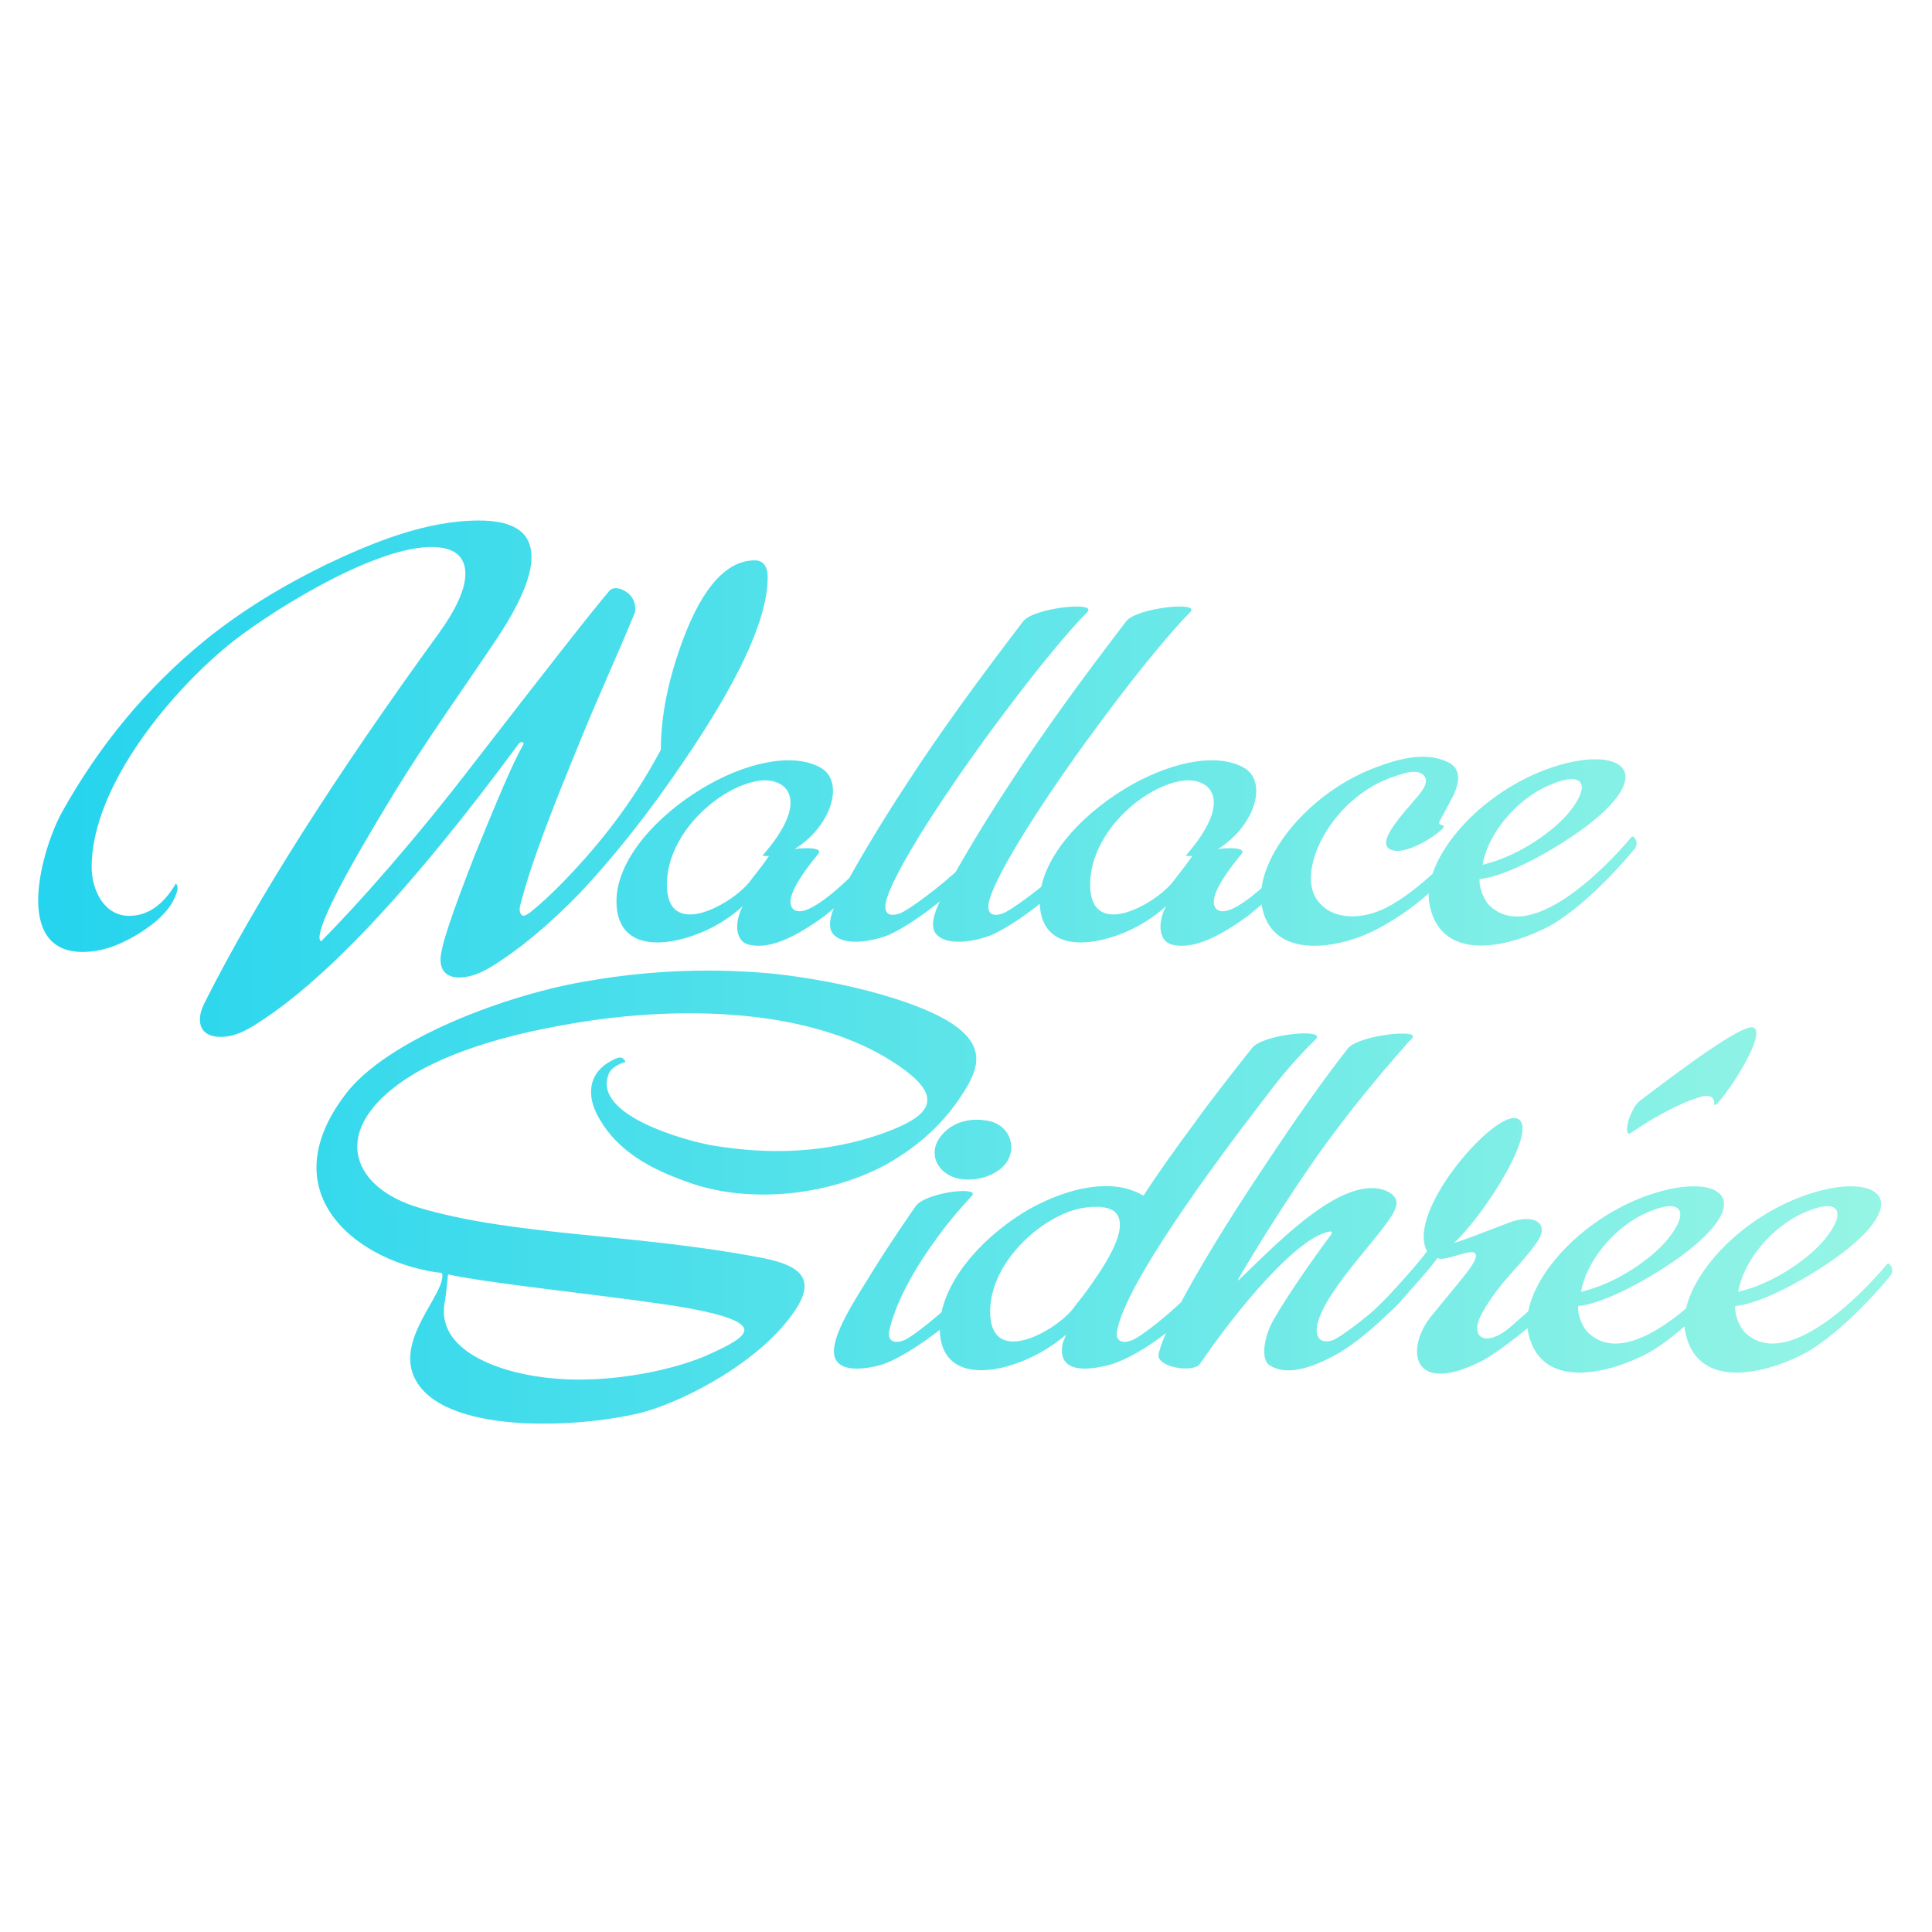
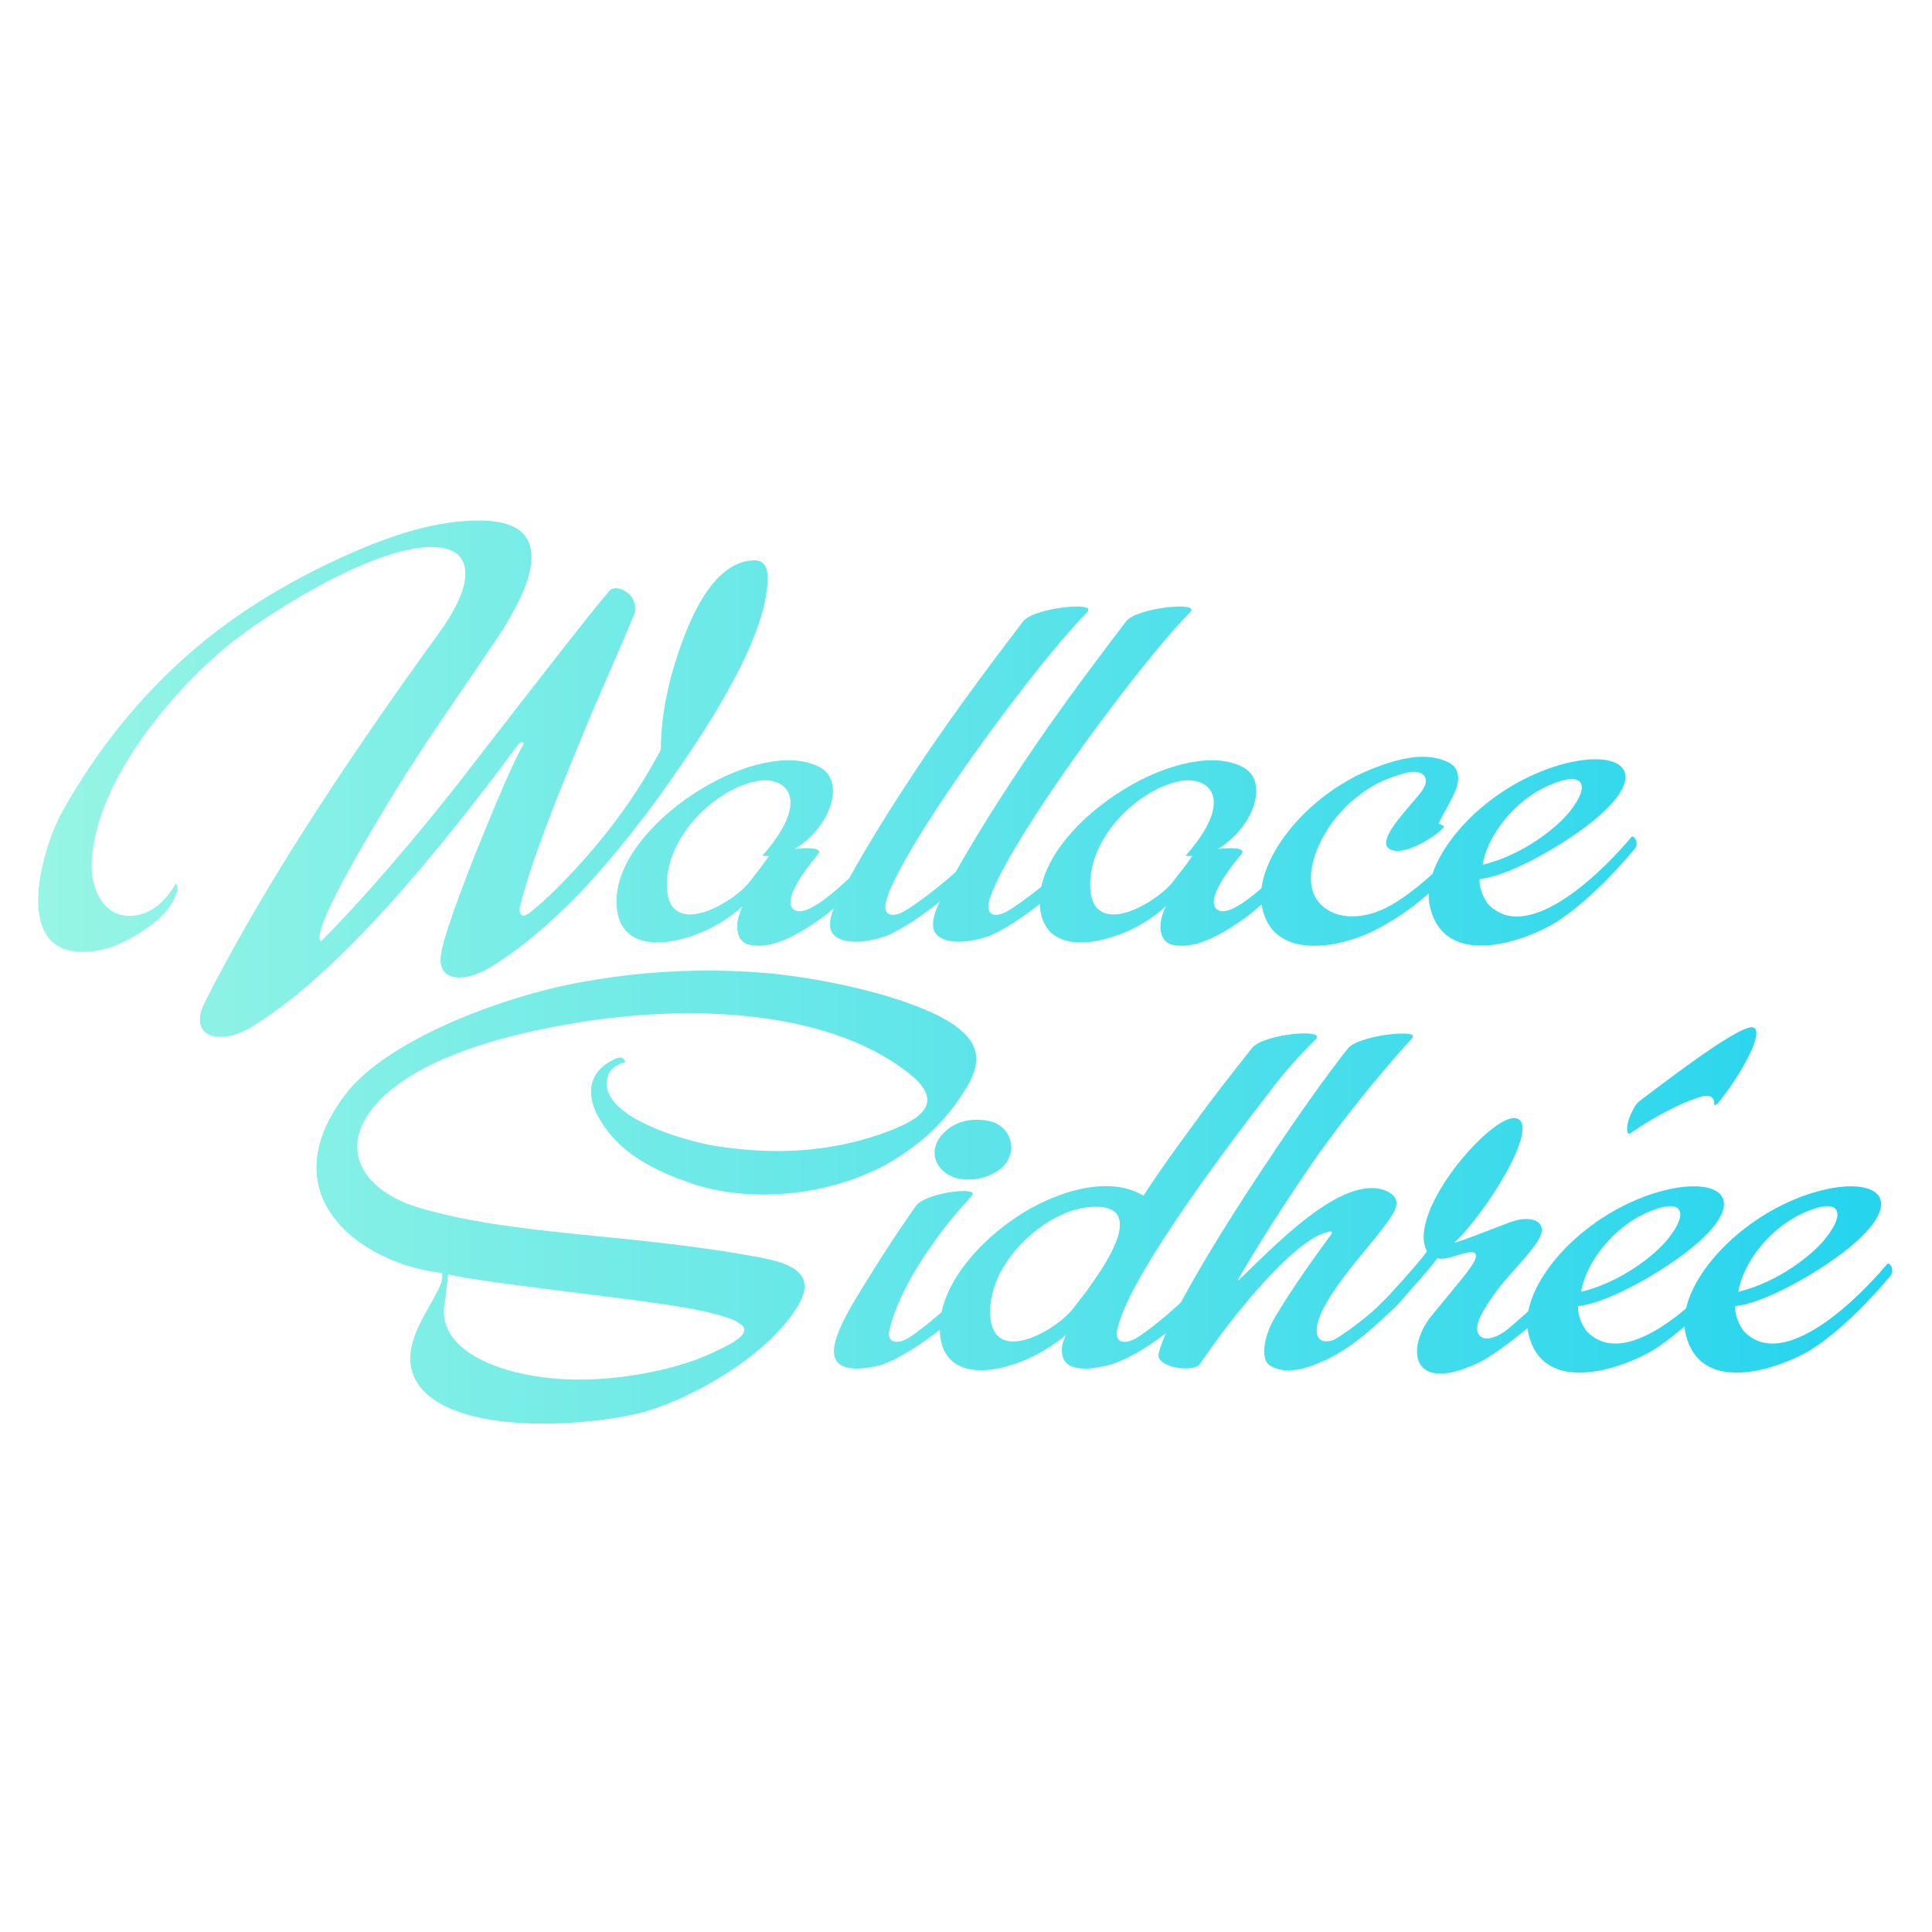
<svg xmlns="http://www.w3.org/2000/svg" width="1400" height="1400" viewBox="0 0 1400 1400">
  <defs>
    <linearGradient id="linear-gradient-sidhree" gradientUnits="userSpaceOnUse">
-       <stop stop-color="#22D3EE" />
-       <stop offset="1" stop-color="#99F6E4" />
+       <stop stop-color="#99F6E4" />
+       <stop offset="1" stop-color="#22D3EE" />
    </linearGradient>
  </defs>
  <path id="Wallace_Sidhrée_-_converted_to_shape" fill="url(#linear-gradient-sidhree)" d="M556.244,420.758c-1.09,29.955-21.8,74.071-62.114,132.892-25.063,37.036-50.127,68.08-74.1,93.679-21.795,22.33-43.044,40.3-64.293,53.375-8.173,4.9-15.8,7.625-22.884,7.625-8.718,0-13.622-4.358-13.622-13.072,0-9.259,8.718-34.312,25.064-76.25,15.8-38.669,26.7-64.812,34.326-78.428,1.089-1.634,1.089-2.179,0-2.723-0.545-.545-1.635,0-2.725,1.089Q259.025,697.435,183.017,743.73c-8.173,4.9-15.256,7.625-22.884,7.625-9.807,0-15.256-4.357-15.256-12.527,0-3.812,1.09-7.625,3.269-11.982,38.14-75.705,94.805-164.481,169.451-267.419,13.076-17.973,19.614-32.678,19.614-43.571s-5.993-17.429-17.98-19.063C279.457,391.347,201,439.82,169.4,464.329,125.807,498.641,66.418,568.9,66.418,628.266c0,16.339,8.718,35.4,27.243,35.4,13.076,0,24.518-7.625,33.781-23.42q2.451,2.451,0,8.17c-3.814,10.348-13.077,19.607-27.243,28.321S72.956,689.811,59.88,689.811c-51.217,0-29.422-74.616-15.256-100.759,27.243-49.018,61.568-90.411,103.522-124.723,26.153-21.241,55.576-39.214,87.722-55.009,34.326-16.339,73.011-32.134,111.151-32.134,25.608,0,38.14,8.715,38.14,26.688,0,14.16-8.718,34.857-27.243,62.089-19.615,29.411-49.582,71.348-72.466,108.928q-53.94,88.233-53.941,104.571a4.16,4.16,0,0,0,1.09,2.724c27.788-27.777,70.287-76.25,111.151-129.625,50.671-65.357,82.818-106.75,98.074-124.723a6.19,6.19,0,0,1,4.359-1.634c3.269,0,6.538,1.634,9.807,4.357a14.878,14.878,0,0,1,4.359,10.348,8.09,8.09,0,0,1-1.09,4.9c-12.531,30.5-26.7,61-39.229,92.045-18.526,45.205-34.871,86.053-43.044,118.187-1.09,3.812,0,7.08,2.179,7.625,1.09,0,4.359-1.634,6.539-3.813,9.807-7.625,32.691-29.41,56.12-59.366a396.75,396.75,0,0,0,37.05-57.187c0-23.42,4.9-50.107,16.346-80.607,14.166-37.58,31.6-56.643,51.761-56.643C553.519,406.052,556.789,410.954,556.244,420.758ZM557.331,620.1c-1.635.544-3.27,0-4.9,0,35.416-40.3,17.98-56.643-1.635-54.465-28.877,3.813-67.017,37.581-67.562,74.616-0.545,41.393,45.768,15.795,59.389-.544,4.9-6.536,9.263-11.438,14.712-19.607h0Zm71.376,14.16c0,1.09-1.09,2.723-2.18,3.813-6.538,6.535-23.428,21.241-28.877,25.6-19.615,14.161-39.23,25.053-55.575,20.7-8.173-2.178-10.9-14.16-3.814-27.776a104.447,104.447,0,0,1-29.967,19.062c-28.878,11.982-61.024,11.982-61.569-21.786-0.545-29.955,28.332-62.089,61.569-82.241,30.511-18.517,64.837-26.687,85.542-15.794,19.07,9.8,8.718,43.027-17.98,59.366,8.173-1.09,21.249-1.09,16.89,3.812-17.435,21.241-23.429,34.313-17.98,39.759,10.352,9.259,43.044-25.053,49.582-31.044,1.09-.545,2.179-0.545,2.724.544C628.162,628.811,628.707,632.623,628.707,634.257ZM787.8,443.633c-13.077,13.071-36.5,41.392-60.479,73.526-39.775,52.83-81.184,116.009-85.542,137.25-1.09,6.536,1.634,10.348,9.807,7.625,5.993-1.634,32.691-21.786,44.678-33.768,0.545-1.089,1.635-1.089,2.724-.544a4.389,4.389,0,0,1,1.635,4.9c-0.545,1.634-1.09,3.813-2.724,4.9-13.622,14.705-37.05,32.134-53.4,39.759-10.352,4.357-31.057,8.714-39.775.545-8.172-7.081,1.09-23.42,4.9-31.045,14.166-26.143,29.422-51.2,45.768-76.25,26.7-41.393,56.12-81.151,86.087-120.366C749.114,440.365,795.972,435.463,787.8,443.633Zm74.633,0c-13.077,13.071-36.5,41.392-60.479,73.526-39.775,52.83-81.184,116.009-85.542,137.25-1.09,6.536,1.634,10.348,9.807,7.625,5.993-1.634,32.691-21.786,44.678-33.768,0.545-1.089,1.635-1.089,2.724-.544a4.389,4.389,0,0,1,1.635,4.9c-0.545,1.634-1.09,3.813-2.724,4.9-13.622,14.705-37.051,32.134-53.4,39.759-10.352,4.357-31.057,8.714-39.775.545-8.173-7.081,1.09-23.42,4.9-31.045,14.166-26.143,29.422-51.2,45.768-76.25,26.7-41.393,56.12-81.151,86.087-120.366C823.747,440.365,870.605,435.463,862.432,443.633ZM864.06,620.1c-1.635.544-3.269,0-4.9,0,35.416-40.3,17.98-56.643-1.634-54.465-28.878,3.813-67.018,37.581-67.563,74.616-0.544,41.393,45.768,15.795,59.39-.544,4.9-6.536,9.262-11.438,14.711-19.607h0Zm71.376,14.16c0,1.09-1.09,2.723-2.179,3.813-6.539,6.535-23.429,21.241-28.878,25.6-19.615,14.161-39.229,25.053-55.575,20.7-8.173-2.178-10.9-14.16-3.814-27.776a104.447,104.447,0,0,1-29.967,19.062c-28.878,11.982-61.024,11.982-61.569-21.786-0.545-29.955,28.333-62.089,61.569-82.241,30.512-18.517,64.838-26.687,85.542-15.794,19.07,9.8,8.718,43.027-17.98,59.366,8.173-1.09,21.249-1.09,16.891,3.812-17.436,21.241-23.429,34.313-17.981,39.759,10.353,9.259,43.044-25.053,49.582-31.044,1.09-.545,2.18-0.545,2.724.544C934.891,628.811,935.436,632.623,935.436,634.257Zm134.574-21.241c-9.81,10.893-22.88,24.509-36.51,35.947a190.815,190.815,0,0,1-35.956,24.508C970.3,687.632,922.9,695.8,914.726,658.221c-7.628-31.589,29.967-82.785,82.818-102.392,19.066-7.081,37.046-10.893,52.306-3.268,6.54,3.268,8.72,10.348,4.9,20.152-1.63,4.9-10.35,19.607-11.98,23.419-0.55,1.634,4.36,1.634,3.27,3.268-1.64,3.813-28.34,22.33-39.23,15.8-10.9-7.081,19.07-34.313,24.51-43.572,5.45-8.714-1.08-14.705-13.07-11.437-15.8,4.357-26.7,9.8-40.321,21.786-23.974,22.33-34.871,54.464-23.429,70.258,10.9,15.25,33.236,14.161,50.13,5.447,22.88-11.438,51.76-41.393,61.02-52.83C1067.29,602.668,1073.28,609.2,1070.01,613.016Zm67.56-25.053c15.25-19.063,10.35-29.956-14.71-19.063-25.61,10.893-45.23,37.036-48.5,57.732C1102.15,620.1,1127.76,600.489,1137.57,587.963Zm46.85,27.232c-14.71,17.973-39.77,43.571-61.02,55.553-26.15,14.161-77.37,28.866-87.18-13.616-7.62-31.044,31.61-80.062,84.46-99.669,50.67-18.518,83.36-.545,29.42,40.848-24.52,18.518-59.39,37.036-77.92,38.669-0.54,8.17,4.36,15.795,6,17.974,29.42,31.589,86.08-26.688,104.06-48.474C1183.88,604.847,1188.24,610.838,1184.42,615.2ZM539.348,964.407c1.09-7.08-18.525-13.616-60.479-19.607-44.133-6.535-127.5-15.25-153.649-21.241h-0.545c-0.545,4.9-1.635,16.884-2.724,21.786-4.9,35.946,45.768,50.652,77.914,53.375,42.5,4.36,92.081-6.536,116.6-18.518C534.445,972.032,538.259,968.22,539.348,964.407Zm154.739-166.66c-13.621,19.607-31.056,34.312-52.306,46.3-43.588,23.419-101.888,28.321-144.932,11.982-24.518-8.715-48.492-21.241-62.113-44.661-10.352-16.884-8.173-32.678,5.993-41.393,5.994-3.268,9.808-5.991,12.532-.544-3.269,1.089-10.9,3.812-12.532,9.8-10.352,29.411,56.665,47.384,74.646,50.652,44.678,7.625,85.542,4.9,123.137-8.17,25.608-9.259,50.127-21.241,18.525-45.205-61.024-46.839-166.726-50.107-257.172-32.134-28.877,5.447-80.639,17.973-112.785,42.482-46.858,35.4-31.057,74.071,16.346,88.232,69.741,20.7,153.649,18.518,246.275,35.947,27.242,4.9,43.043,13.616,26.7,38.124-23.974,36.491-78.46,65.353-110.061,74.073-40.865,10.89-139.484,17.43-164-21.24-19.07-29.958,21.794-64.815,17.98-79.52-58.3-6.536-125.862-55.553-70.286-129.08C280,753.086,368.808,719.863,427.653,710.6a502.984,502.984,0,0,1,134.034-4.9c53.941,5.991,110.061,21.785,131.856,38.669C715.882,761.256,707.709,778.14,694.087,797.747Zm9.8,69.17c-4.359,4.9-14.166,15.25-23.974,28.866-14.166,19.062-29.967,44.66-35.415,68.08-1.635,6.535,2.179,10.348,9.807,7.625,5.994-1.634,30.512-21.786,41.954-33.768a2.569,2.569,0,0,1,3.269-.545c1.635,1.09,1.635,5.991,1.09,8.715-0.545.544-1.09,1.634-2.179,2.723-17.981,17.428-48.493,38.669-63.749,41.393-11.986,2.723-33.781,4.9-29.967-15.25,2.725-15.795,20.705-41.938,28.878-55.554,12.531-20.152,26.153-39.759,29.967-45.205C671.2,863.649,712.06,859.292,703.887,866.917Zm20.705-19.608c-9.263,7.081-20.705,8.17-28.333,7.081-17.435-2.723-26.7-20.7-10.9-34.857,7.628-7.081,18.525-9.259,28.877-7.625C733.309,814.086,739.3,835.872,724.592,847.309ZM791.6,929.55c8.718-12.526,43.044-61-5.448-54.464C757.82,878.9,718.046,912.666,717.5,949.7c-0.545,41.393,45.768,15.795,59.389-.545,4.9-6.535,9.263-11.437,14.711-19.607h0ZM953.423,753.086A340.324,340.324,0,0,0,919.1,792.3C876.6,847.309,816.12,930.1,809.581,963.863c-1.634,6.535,2.18,10.348,9.808,7.625,6.538-1.634,31.057-21.786,42.5-33.768,1.089-1.089,2.179-1.089,2.724-.545,1.634,1.09,2.179,5.991,1.09,8.715-0.545.544-6.539,7.08-7.084,8.169-17.98,17.429-43.043,33.223-58.844,35.947-11.987,2.723-33.236,4.9-29.967-15.25,0-1.634,1.634-4.358,2.724-7.625a113.4,113.4,0,0,1-32.691,19.607c-27.788,10.893-58.3,9.8-58.845-23.42-0.545-32.134,29.967-66.991,64.838-87.143,28.333-15.794,59.39-22.33,80.639-10.892,0.545,0.544,1.634.544,2.179,1.089,10.9-16.884,23.429-34.313,35.961-51.2,13.621-19.063,28.332-37.581,42.5-55.554C914.739,749.274,961.6,744.917,953.423,753.086Zm67.557,1.634c-25.606,28.866-47.945,56.643-67.56,84.42-20.7,29.955-39.23,58.821-56.12,87.687v1.089c26.153-25.053,67.017-68.08,98.074-66.991,9.266,0.545,19.616,5.447,15.8,14.706-5.44,15.25-48.488,55.553-56.116,82.241-2.179,7.625-1.089,16.339,9.808,13.616,4.9-1.09,29.967-19.607,46.308-36.491,2.73-2.723,3.27,8.714,0,11.982-8.17,7.625-25.059,24.509-42.494,34.312-18.525,10.349-36.506,15.795-48.493,8.17-6.538-3.813-4.9-19.607,2.725-33.223,11.987-20.7,29.967-45.75,41.954-62.089,0.545-1.09,0-2.179-1.635-1.634-22.884,3.812-65.927,55.009-93.715,95.857-4.359,6.535-31.6,2.723-29.967-7.081,4.359-21.241,39.774-81.151,77.369-137.249,21.25-32.134,43.044-63.179,59.934-84.42,5.449-7.08,33.782-11.982,44.132-10.348C1025.34,749.819,1024.25,752,1020.98,754.72Zm104.61,188.991a6.244,6.244,0,0,1-1.63,3.268c-11.45,11.982-36.51,31.589-49.04,38.669-52.85,27.232-56.67-8.714-37.6-32.133,16.35-20.152,29.43-34.857,31.61-40.849,4.9-13.071-21.25,2.724-27.25-1.089-7.63,10.348-17.98,21.241-28.33,33.223-6.54,7.081-26.7,24.509-46.312,35.4-3.814,1.634-11.442-3.812-7.628-5.446,16.89-5.991,36.5-25.054,47.95-37.036,12.53-13.616,23.43-26.143,26.69-31.045-15.25-28.321,46.86-99.669,64.3-96.4,19.07,3.812-21.25,68.625-44.68,90.41,7.63-2.178,25.61-9.259,39.77-14.7,16.89-6.536,29.97-.545,20.71,13.616-11.99,17.429-26.7,28.321-39.78,51.2-9.8,16.884,0,25.054,15.81,14.161,5.44-3.812,23.97-20.7,31.05-27.777,1.64-1.089,2.18-.544,3.27,0C1125.59,938.265,1125.59,941.532,1125.59,943.711Zm83.36-46.295c15.25-19.062,10.35-29.955-14.72-19.062-25.6,10.893-45.22,37.036-48.49,57.732C1173.53,929.55,1199.14,909.943,1208.95,897.416Zm46.85,27.233c-14.71,17.973-39.77,43.571-61.02,55.553-26.15,14.161-77.37,28.868-87.18-13.616-7.63-31.045,31.6-80.062,84.45-99.669,50.68-18.518,83.37-.545,29.43,40.848-24.52,18.518-59.39,37.035-77.92,38.669-0.54,8.17,4.36,15.8,6,17.973,29.42,31.59,86.08-26.687,104.06-48.473C1255.26,914.3,1259.62,920.291,1255.8,924.649Zm-73.55-104.027c-4.91,4.357-3.82-8.17,1.09-16.339a15.891,15.891,0,0,1,4.9-6.536c13.08-9.8,69.2-53.375,81.18-53.375,11.45,0.545-9.26,37.036-25.06,55.554-0.54.544-2.18,1.089-2.18,0.544,0.55-5.991-3.81-7.08-8.72-5.991-11.98,3.268-26.69,10.893-37.59,17.429C1190.42,815.176,1185.52,818.443,1182.25,820.622Zm140.57,76.794c15.26-19.062,10.35-29.955-14.71-19.062-25.61,10.893-45.22,37.036-48.49,57.732C1287.4,929.55,1313.01,909.943,1322.82,897.416Zm46.86,27.233c-14.71,17.973-39.78,43.571-61.03,55.553-26.15,14.161-77.37,28.868-87.17-13.616-7.63-31.045,31.6-80.062,84.45-99.669,50.67-18.518,83.36-.545,29.42,40.848-24.52,18.518-59.39,37.035-77.91,38.669-0.55,8.17,4.36,15.8,5.99,17.973,29.42,31.59,86.09-26.687,104.07-48.473C1369.13,914.3,1373.49,920.291,1369.68,924.649Z" />
</svg>
